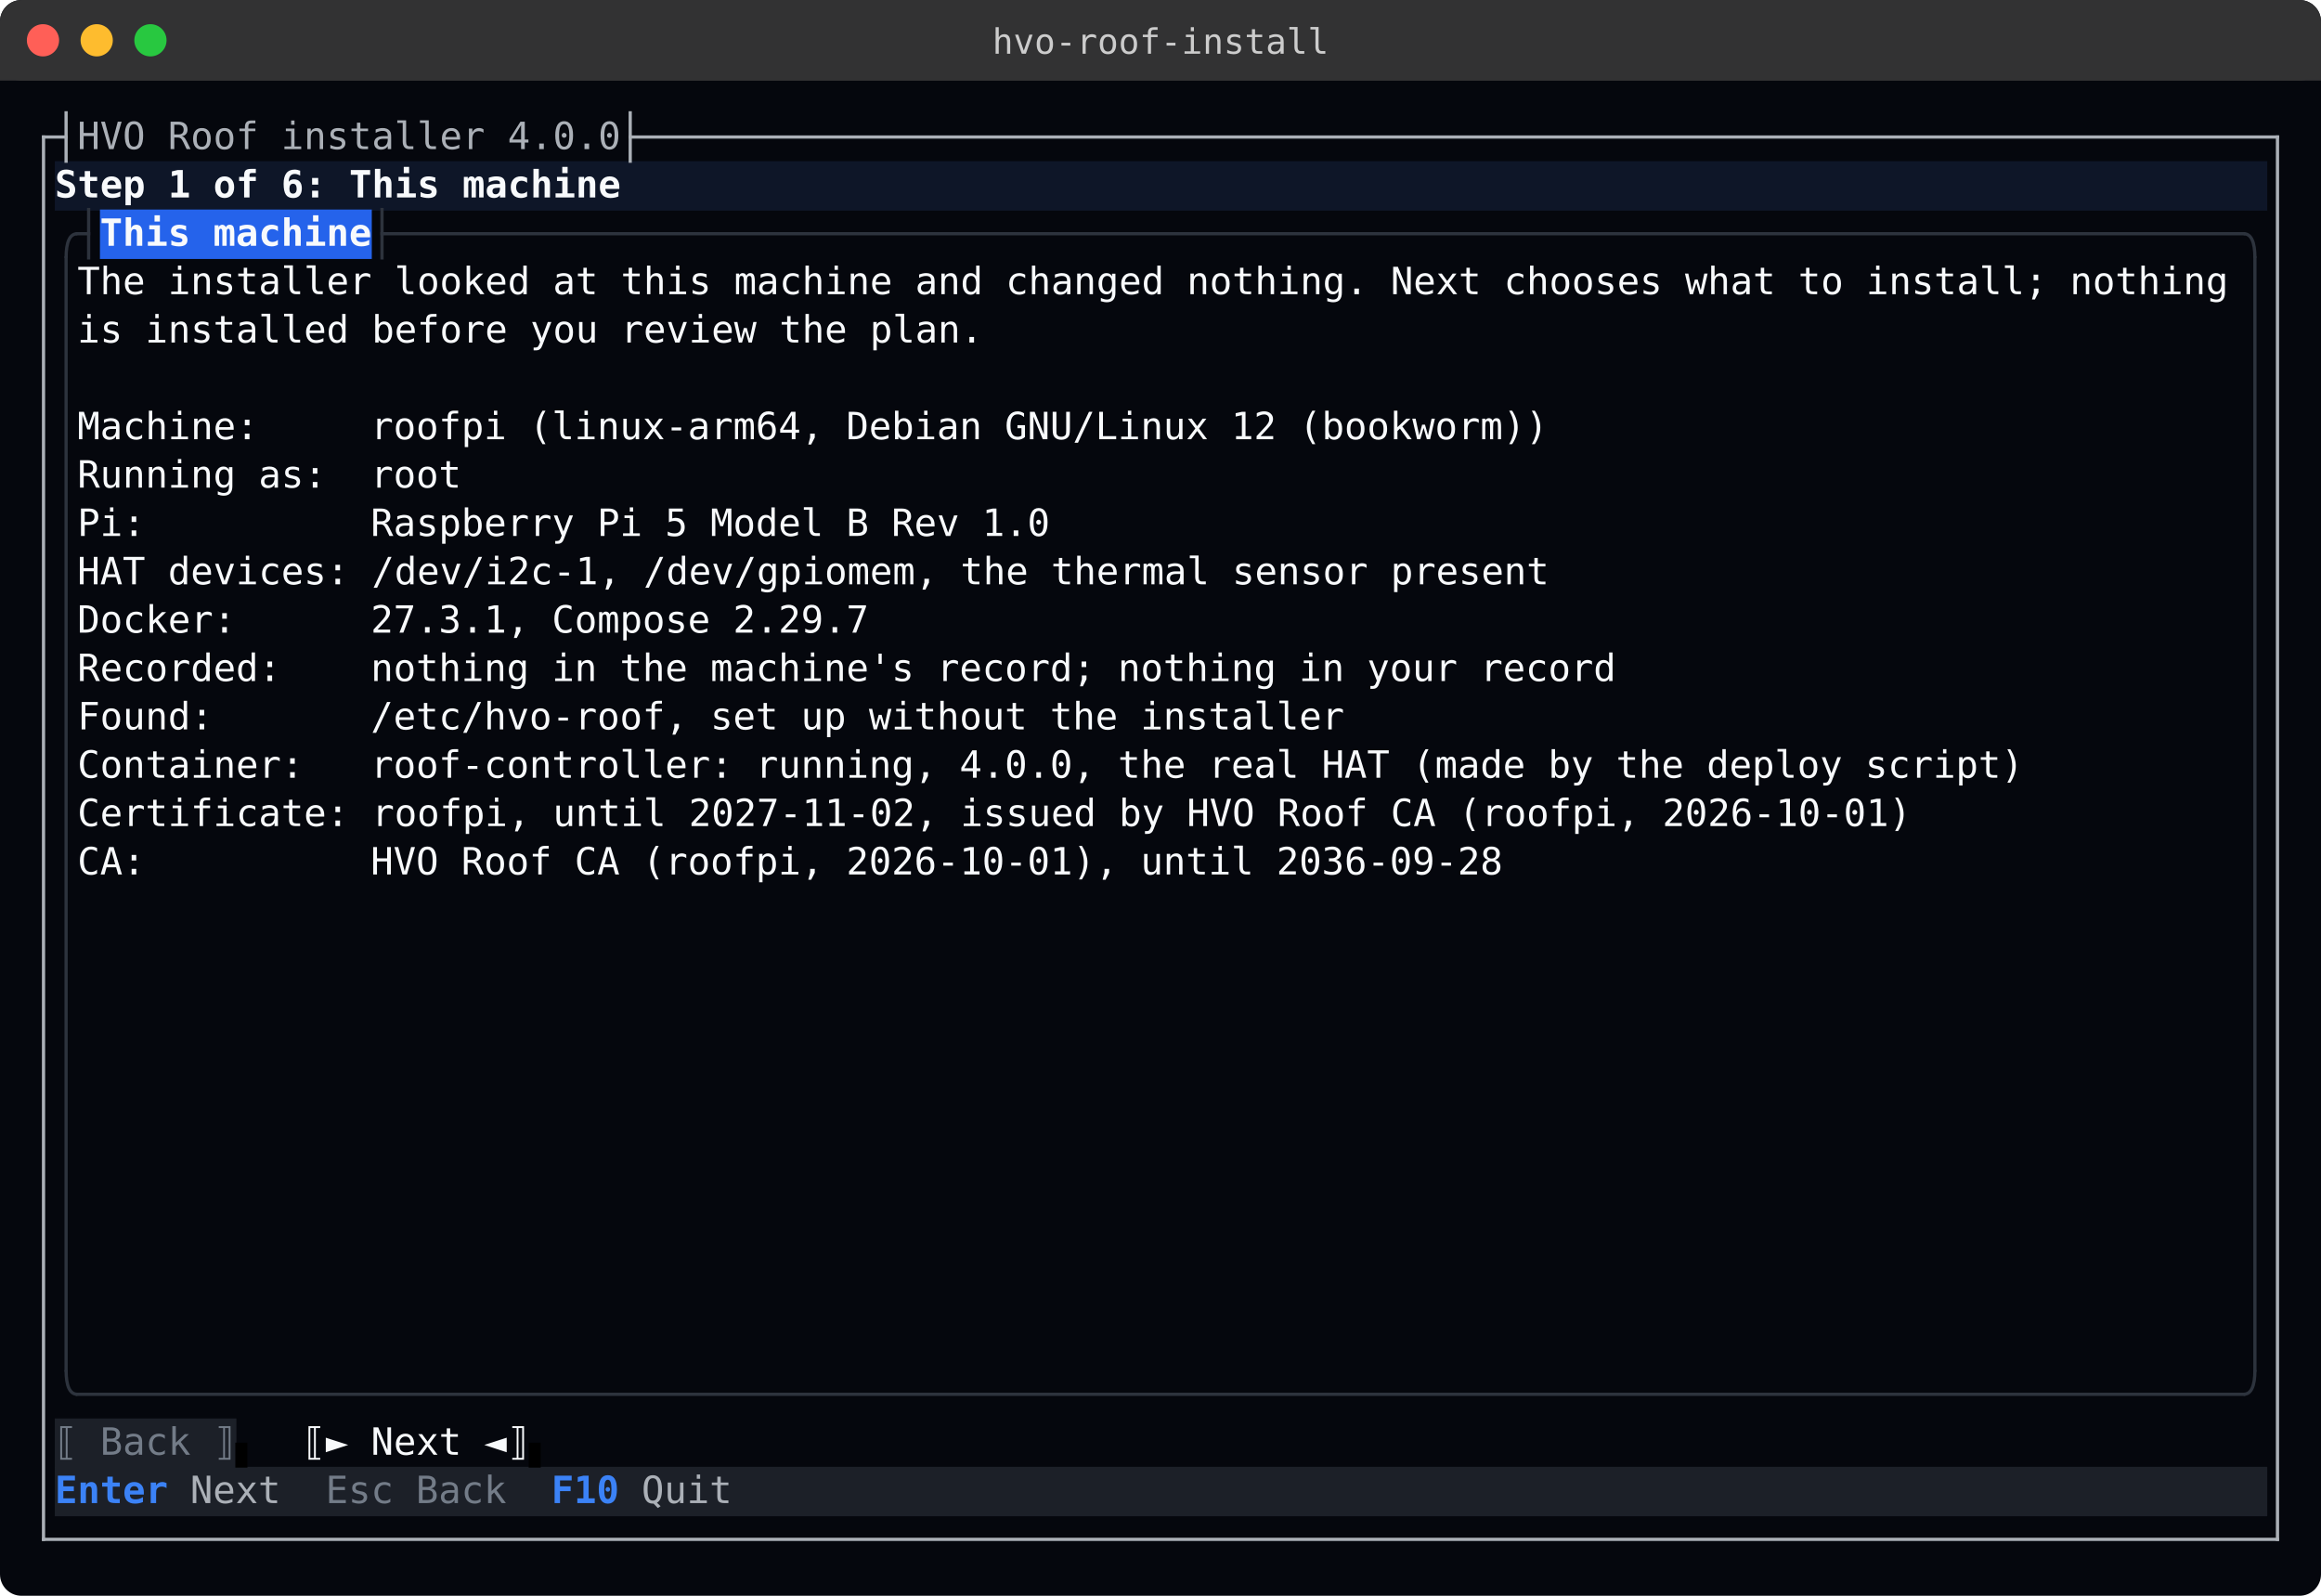
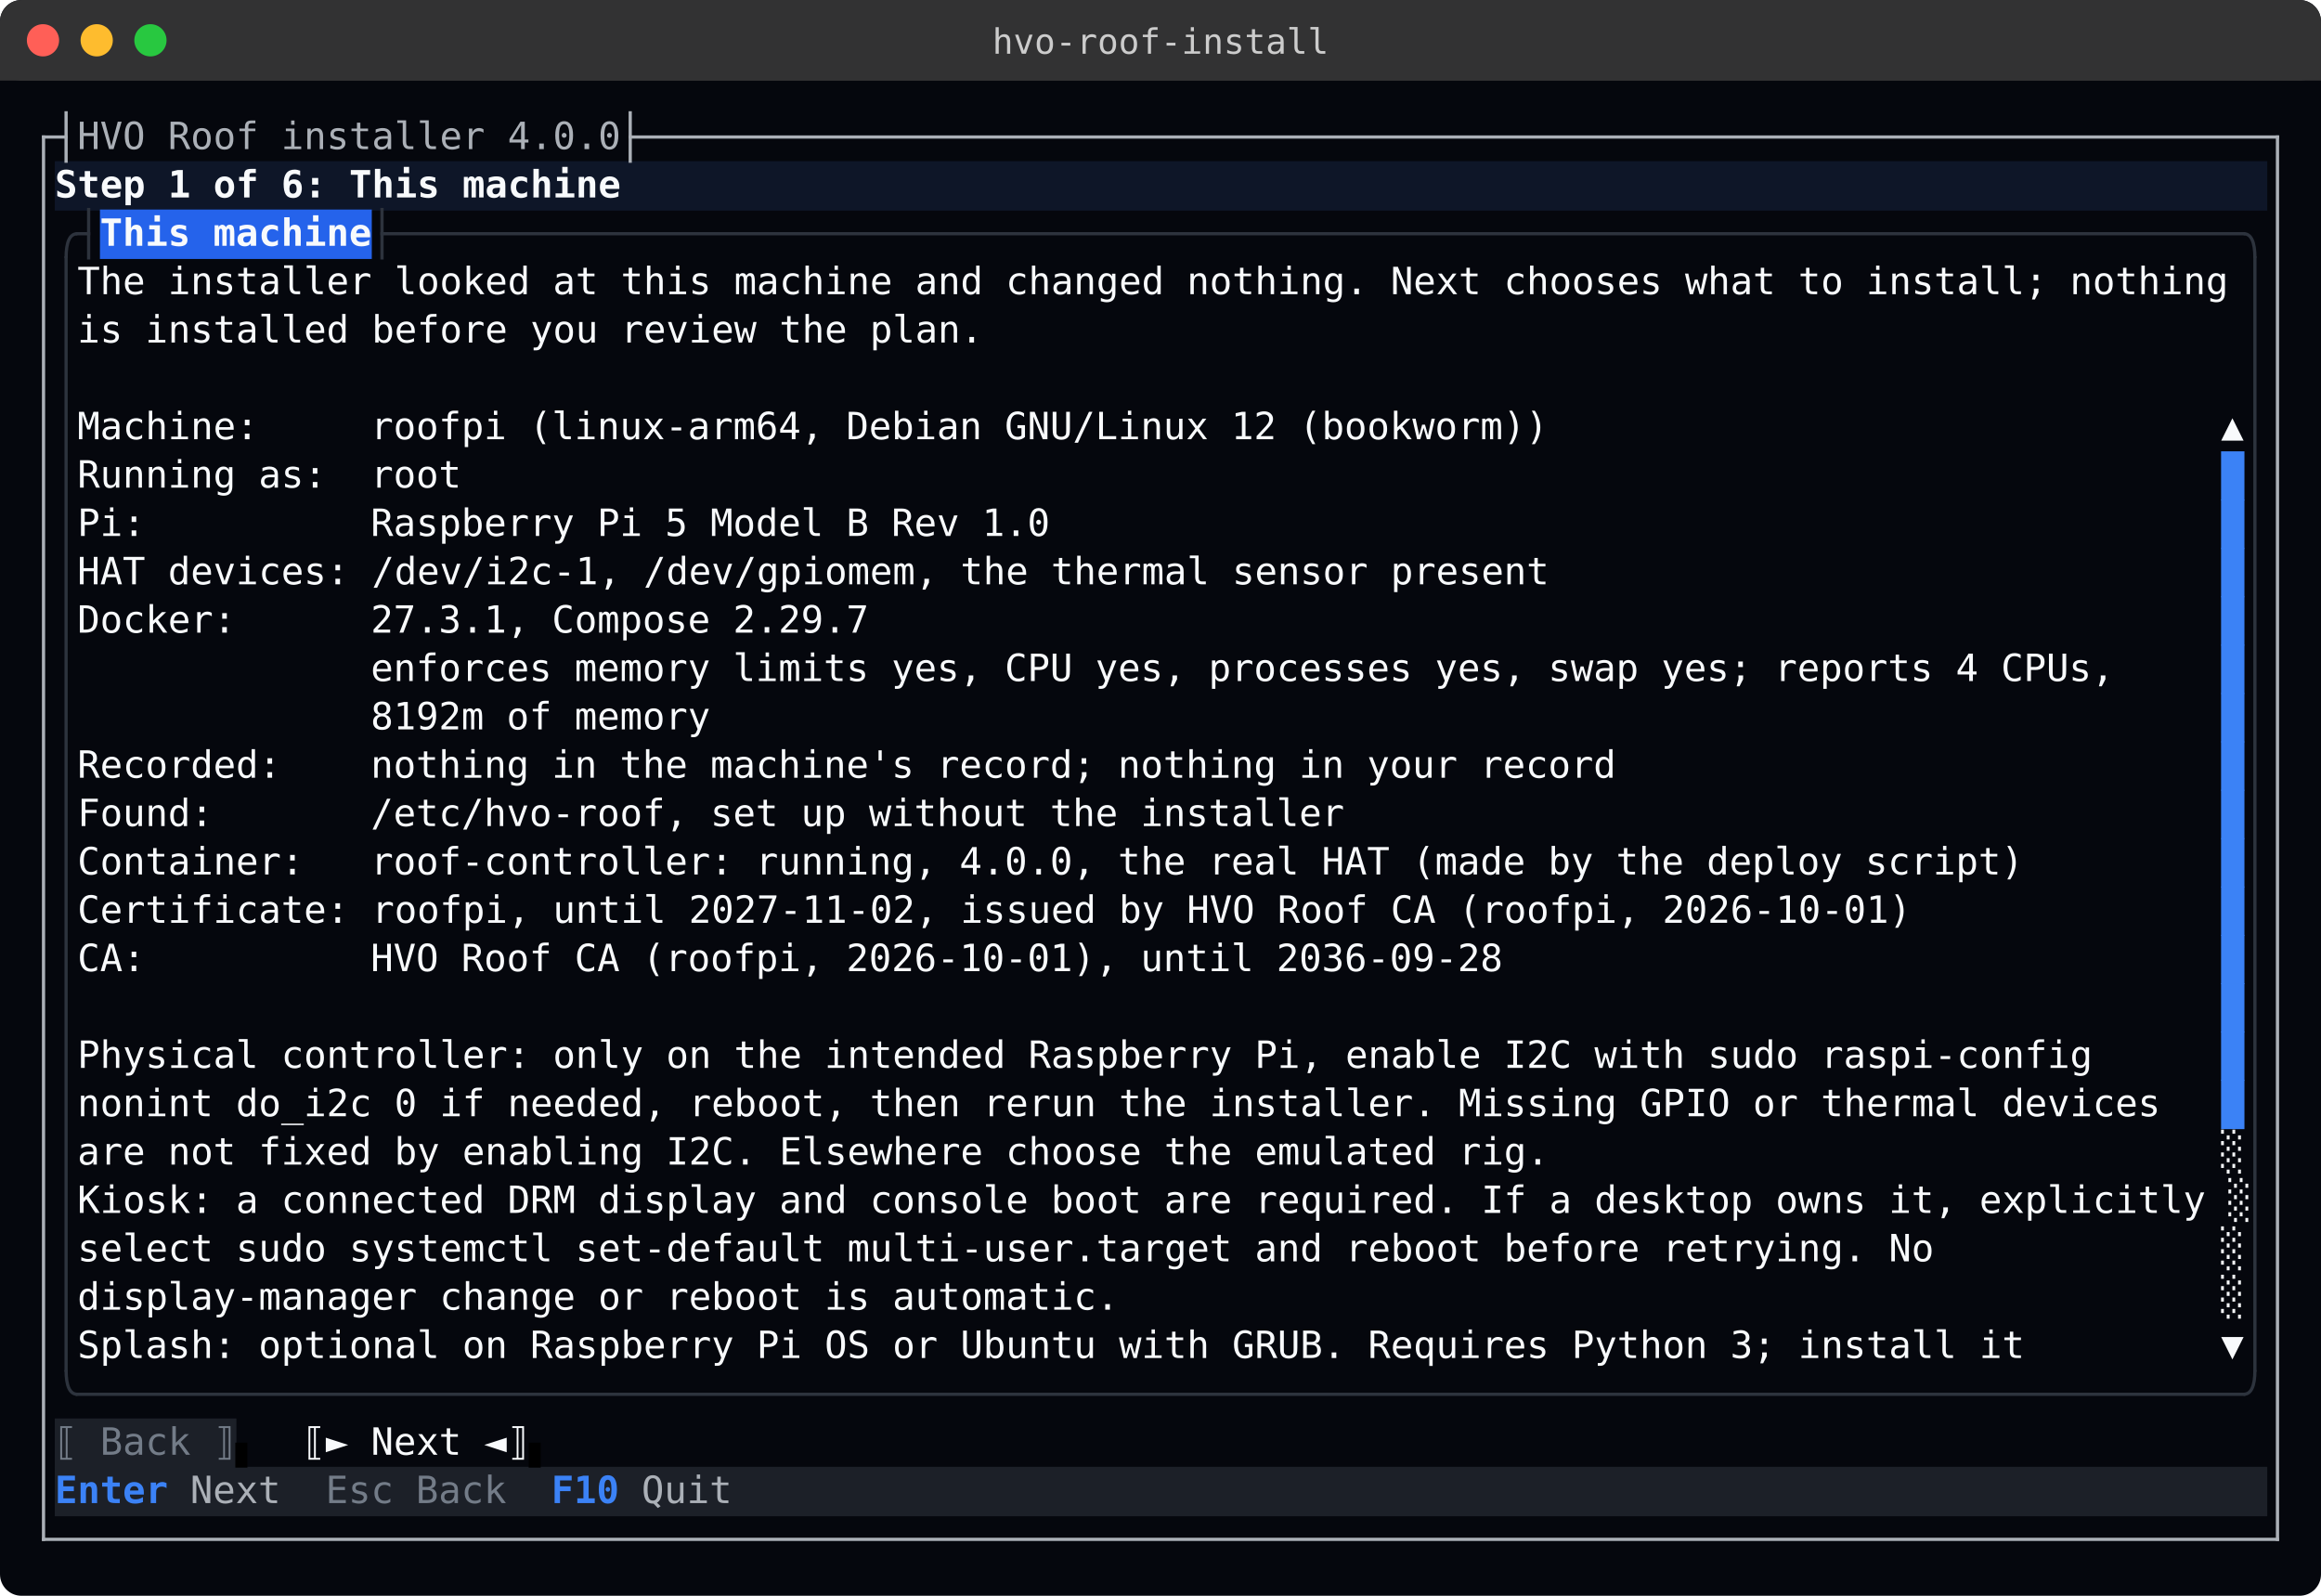
<svg xmlns="http://www.w3.org/2000/svg" width="864" height="594" viewBox="0 0 864.00 594.00" role="img" aria-label="hvo-roof-install">
  <g font-family="ui-monospace, SFMono-Regular, 'Cascadia Mono', 'DejaVu Sans Mono', Menlo, Consolas, 'Liberation Mono', monospace" font-size="14" xml:space="preserve" style="white-space: pre">
    <rect x="0" y="0" width="864.00" height="594.00" rx="8" fill="#05070d" />
    <rect x="0" y="0" width="864.00" height="30" rx="8" fill="#323233" />
    <rect x="0" y="22" width="864.00" height="8" fill="#323233" />
    <circle cx="16" cy="15.0" r="6" fill="#ff5f57" />
    <circle cx="36" cy="15.0" r="6" fill="#febc2e" />
    <circle cx="56" cy="15.0" r="6" fill="#28c840" />
    <text x="432.00" y="20.0" fill="#cccccc" text-anchor="middle" font-size="13">hvo-roof-install</text>
    <rect x="20.40" y="60" width="823.60" height="18.4" fill="#0e1628" />
    <rect x="37.20" y="78" width="101.20" height="18.4" fill="#2563eb" />
    <rect x="20.40" y="528" width="67.60" height="18.4" fill="#1c2028" />
    <rect x="20.40" y="546" width="823.60" height="18.4" fill="#1c2028" />
+     <rect x="826.80" y="168.00" width="8.70" height="18.30" fill="#3b82f6" />
+     <rect x="826.80" y="186.00" width="8.70" height="18.30" fill="#3b82f6" />
+     <rect x="826.80" y="204.00" width="8.70" height="18.30" fill="#3b82f6" />
+     <rect x="826.80" y="222.00" width="8.70" height="18.30" fill="#3b82f6" />
+     <rect x="826.80" y="240.00" width="8.70" height="18.30" fill="#3b82f6" />
+     <rect x="826.80" y="258.00" width="8.70" height="18.30" fill="#3b82f6" />
+     <rect x="826.80" y="276.00" width="8.70" height="18.30" fill="#3b82f6" />
+     <rect x="826.80" y="294.00" width="8.70" height="18.30" fill="#3b82f6" />
+     <rect x="826.80" y="312.00" width="8.70" height="18.30" fill="#3b82f6" />
+     <rect x="826.80" y="330.00" width="8.70" height="18.30" fill="#3b82f6" />
+     <rect x="826.80" y="348.00" width="8.70" height="18.30" fill="#3b82f6" />
+     <rect x="826.80" y="366.00" width="8.70" height="18.30" fill="#3b82f6" />
+     <rect x="826.80" y="384.00" width="8.70" height="18.30" fill="#3b82f6" />
+     <rect x="826.80" y="402.00" width="8.70" height="18.30" fill="#3b82f6" />
    <rect x="87.60" y="537.00" width="4.50" height="9.30" fill="#000000" />
    <rect x="196.80" y="537.00" width="4.50" height="9.30" fill="#000000" />
    <line x1="16.20" y1="50.40" x2="16.20" y2="573.60" stroke="#abb0b7" stroke-width="1.2" />
    <line x1="15.60" y1="51.00" x2="25.20" y2="51.00" stroke="#abb0b7" stroke-width="1.2" />
    <line x1="234.00" y1="51.00" x2="848.40" y2="51.00" stroke="#abb0b7" stroke-width="1.2" />
    <line x1="24.60" y1="41.40" x2="24.60" y2="60.60" stroke="#abb0b7" stroke-width="1.2" />
    <line x1="234.60" y1="41.40" x2="234.60" y2="60.60" stroke="#abb0b7" stroke-width="1.2" />
    <line x1="847.80" y1="50.40" x2="847.80" y2="573.60" stroke="#abb0b7" stroke-width="1.2" />
    <line x1="33.00" y1="77.40" x2="33.00" y2="96.60" stroke="#2d333d" stroke-width="1.2" />
    <line x1="28.20" y1="87.00" x2="33.60" y2="87.00" stroke="#2d333d" stroke-width="1.2" />
    <line x1="141.60" y1="87.00" x2="835.80" y2="87.00" stroke="#2d333d" stroke-width="1.2" />
    <line x1="142.20" y1="77.40" x2="142.20" y2="96.60" stroke="#2d333d" stroke-width="1.2" />
    <line x1="24.60" y1="95.40" x2="24.60" y2="510.60" stroke="#2d333d" stroke-width="1.2" />
    <line x1="839.40" y1="95.40" x2="839.40" y2="510.60" stroke="#2d333d" stroke-width="1.2" />
    <line x1="28.20" y1="519.00" x2="835.80" y2="519.00" stroke="#2d333d" stroke-width="1.2" />
    <line x1="15.60" y1="573.00" x2="848.40" y2="573.00" stroke="#abb0b7" stroke-width="1.2" />
    <path d="M28.80,87.00 Q24.60,87.00 24.60,96.00" fill="none" stroke="#2d333d" stroke-width="1.2" />
    <path d="M835.20,87.00 Q839.40,87.00 839.40,96.00" fill="none" stroke="#2d333d" stroke-width="1.2" />
    <path d="M24.60,510.00 Q24.60,519.00 28.80,519.00" fill="none" stroke="#2d333d" stroke-width="1.2" />
    <path d="M839.40,510.00 Q839.40,519.00 835.20,519.00" fill="none" stroke="#2d333d" stroke-width="1.2" />
    <text x="28.80" y="55.50" fill="#abb0b7" textLength="201.60" lengthAdjust="spacingAndGlyphs">HVO Roof installer 4.0.0</text>
    <text x="20.40" y="73.50" fill="#f8fafc" textLength="210.00" lengthAdjust="spacingAndGlyphs" font-weight="bold">Step 1 of 6: This machine</text>
    <text x="37.20" y="91.50" fill="#f8fafc" textLength="100.80" lengthAdjust="spacingAndGlyphs" font-weight="bold">This machine</text>
    <text x="28.80" y="109.50" fill="#f8fafc" textLength="798.00" lengthAdjust="spacingAndGlyphs">The installer looked at this machine and changed nothing. Next chooses what to install; nothing</text>
    <text x="28.80" y="127.50" fill="#f8fafc" textLength="336.00" lengthAdjust="spacingAndGlyphs">is installed before you review the plan.</text>
    <text x="28.80" y="163.50" fill="#f8fafc" textLength="67.20" lengthAdjust="spacingAndGlyphs">Machine:</text>
    <text x="138.00" y="163.50" fill="#f8fafc" textLength="436.80" lengthAdjust="spacingAndGlyphs">roofpi (linux-arm64, Debian GNU/Linux 12 (bookworm))</text>
+     <text x="826.80" y="163.50" fill="#f8fafc">▲</text>
    <text x="28.80" y="181.50" fill="#f8fafc" textLength="92.40" lengthAdjust="spacingAndGlyphs">Running as:</text>
    <text x="138.00" y="181.50" fill="#f8fafc" textLength="33.60" lengthAdjust="spacingAndGlyphs">root</text>
    <text x="28.80" y="199.50" fill="#f8fafc" textLength="25.20" lengthAdjust="spacingAndGlyphs">Pi:</text>
    <text x="138.00" y="199.50" fill="#f8fafc" textLength="252.00" lengthAdjust="spacingAndGlyphs">Raspberry Pi 5 Model B Rev 1.0</text>
    <text x="28.80" y="217.50" fill="#f8fafc" textLength="546.00" lengthAdjust="spacingAndGlyphs">HAT devices: /dev/i2c-1, /dev/gpiomem, the thermal sensor present</text>
    <text x="28.80" y="235.50" fill="#f8fafc" textLength="58.80" lengthAdjust="spacingAndGlyphs">Docker:</text>
    <text x="138.00" y="235.50" fill="#f8fafc" textLength="184.80" lengthAdjust="spacingAndGlyphs">27.3.1, Compose 2.29.7</text>
-     <text x="28.80" y="253.50" fill="#f8fafc" textLength="75.60" lengthAdjust="spacingAndGlyphs">Recorded:</text>
-     <text x="138.00" y="253.50" fill="#f8fafc" textLength="462.00" lengthAdjust="spacingAndGlyphs">nothing in the machine's record; nothing in your record</text>
-     <text x="28.80" y="271.50" fill="#f8fafc" textLength="50.40" lengthAdjust="spacingAndGlyphs">Found:</text>
-     <text x="138.00" y="271.50" fill="#f8fafc" textLength="361.20" lengthAdjust="spacingAndGlyphs">/etc/hvo-roof, set up without the installer</text>
-     <text x="28.80" y="289.50" fill="#f8fafc" textLength="84.00" lengthAdjust="spacingAndGlyphs">Container:</text>
-     <text x="138.00" y="289.50" fill="#f8fafc" textLength="613.20" lengthAdjust="spacingAndGlyphs">roof-controller: running, 4.0.0, the real HAT (made by the deploy script)</text>
-     <text x="28.80" y="307.50" fill="#f8fafc" textLength="680.40" lengthAdjust="spacingAndGlyphs">Certificate: roofpi, until 2027-11-02, issued by HVO Roof CA (roofpi, 2026-10-01)</text>
-     <text x="28.80" y="325.50" fill="#f8fafc" textLength="25.20" lengthAdjust="spacingAndGlyphs">CA:</text>
-     <text x="138.00" y="325.50" fill="#f8fafc" textLength="420.00" lengthAdjust="spacingAndGlyphs">HVO Roof CA (roofpi, 2026-10-01), until 2036-09-28</text>
+     <text x="138.00" y="253.50" fill="#f8fafc" textLength="646.80" lengthAdjust="spacingAndGlyphs">enforces memory limits yes, CPU yes, processes yes, swap yes; reports 4 CPUs,</text>
+     <text x="138.00" y="271.50" fill="#f8fafc" textLength="126.00" lengthAdjust="spacingAndGlyphs">8192m of memory</text>
+     <text x="28.80" y="289.50" fill="#f8fafc" textLength="75.60" lengthAdjust="spacingAndGlyphs">Recorded:</text>
+     <text x="138.00" y="289.50" fill="#f8fafc" textLength="462.00" lengthAdjust="spacingAndGlyphs">nothing in the machine's record; nothing in your record</text>
+     <text x="28.80" y="307.50" fill="#f8fafc" textLength="50.40" lengthAdjust="spacingAndGlyphs">Found:</text>
+     <text x="138.00" y="307.50" fill="#f8fafc" textLength="361.20" lengthAdjust="spacingAndGlyphs">/etc/hvo-roof, set up without the installer</text>
+     <text x="28.80" y="325.50" fill="#f8fafc" textLength="84.00" lengthAdjust="spacingAndGlyphs">Container:</text>
+     <text x="138.00" y="325.50" fill="#f8fafc" textLength="613.20" lengthAdjust="spacingAndGlyphs">roof-controller: running, 4.0.0, the real HAT (made by the deploy script)</text>
+     <text x="28.80" y="343.50" fill="#f8fafc" textLength="680.40" lengthAdjust="spacingAndGlyphs">Certificate: roofpi, until 2027-11-02, issued by HVO Roof CA (roofpi, 2026-10-01)</text>
+     <text x="28.80" y="361.50" fill="#f8fafc" textLength="25.20" lengthAdjust="spacingAndGlyphs">CA:</text>
+     <text x="138.00" y="361.50" fill="#f8fafc" textLength="420.00" lengthAdjust="spacingAndGlyphs">HVO Roof CA (roofpi, 2026-10-01), until 2036-09-28</text>
+     <text x="28.80" y="397.50" fill="#f8fafc" textLength="747.60" lengthAdjust="spacingAndGlyphs">Physical controller: only on the intended Raspberry Pi, enable I2C with sudo raspi-config</text>
+     <text x="28.80" y="415.50" fill="#f8fafc" textLength="772.80" lengthAdjust="spacingAndGlyphs">nonint do_i2c 0 if needed, reboot, then rerun the installer. Missing GPIO or thermal devices</text>
+     <text x="28.80" y="433.50" fill="#f8fafc" textLength="546.00" lengthAdjust="spacingAndGlyphs">are not fixed by enabling I2C. Elsewhere choose the emulated rig.</text>
+     <text x="826.80" y="433.50" fill="#f8fafc">░</text>
+     <text x="28.80" y="451.50" fill="#f8fafc" textLength="806.40" lengthAdjust="spacingAndGlyphs">Kiosk: a connected DRM display and console boot are required. If a desktop owns it, explicitly ░</text>
+     <text x="28.80" y="469.50" fill="#f8fafc" textLength="688.80" lengthAdjust="spacingAndGlyphs">select sudo systemctl set-default multi-user.target and reboot before retrying. No</text>
+     <text x="826.80" y="469.50" fill="#f8fafc">░</text>
+     <text x="28.80" y="487.50" fill="#f8fafc" textLength="386.40" lengthAdjust="spacingAndGlyphs">display-manager change or reboot is automatic.</text>
+     <text x="826.80" y="487.50" fill="#f8fafc">░</text>
+     <text x="28.80" y="505.50" fill="#f8fafc" textLength="722.40" lengthAdjust="spacingAndGlyphs">Splash: optional on Raspberry Pi OS or Ubuntu with GRUB. Requires Python 3; install it</text>
+     <text x="826.80" y="505.50" fill="#f8fafc">▼</text>
    <text x="20.40" y="541.50" fill="#aeb9c8" textLength="67.20" lengthAdjust="spacingAndGlyphs" opacity="0.6">⟦ Back ⟧</text>
    <text x="112.80" y="541.50" fill="#f8fafc" textLength="84.00" lengthAdjust="spacingAndGlyphs">⟦► Next ◄⟧</text>
    <text x="20.40" y="559.50" fill="#3b82f6" textLength="42.00" lengthAdjust="spacingAndGlyphs" font-weight="bold">Enter</text>
    <text x="70.80" y="559.50" fill="#abb0b7" textLength="33.60" lengthAdjust="spacingAndGlyphs">Next</text>
    <text x="121.20" y="559.50" fill="#aeb9c8" textLength="25.20" lengthAdjust="spacingAndGlyphs" opacity="0.6">Esc</text>
    <text x="154.80" y="559.50" fill="#aeb9c8" textLength="33.60" lengthAdjust="spacingAndGlyphs" opacity="0.6">Back</text>
    <text x="205.20" y="559.50" fill="#3b82f6" textLength="25.20" lengthAdjust="spacingAndGlyphs" font-weight="bold">F10</text>
    <text x="238.80" y="559.50" fill="#abb0b7" textLength="33.60" lengthAdjust="spacingAndGlyphs">Quit</text>
  </g>
</svg>
